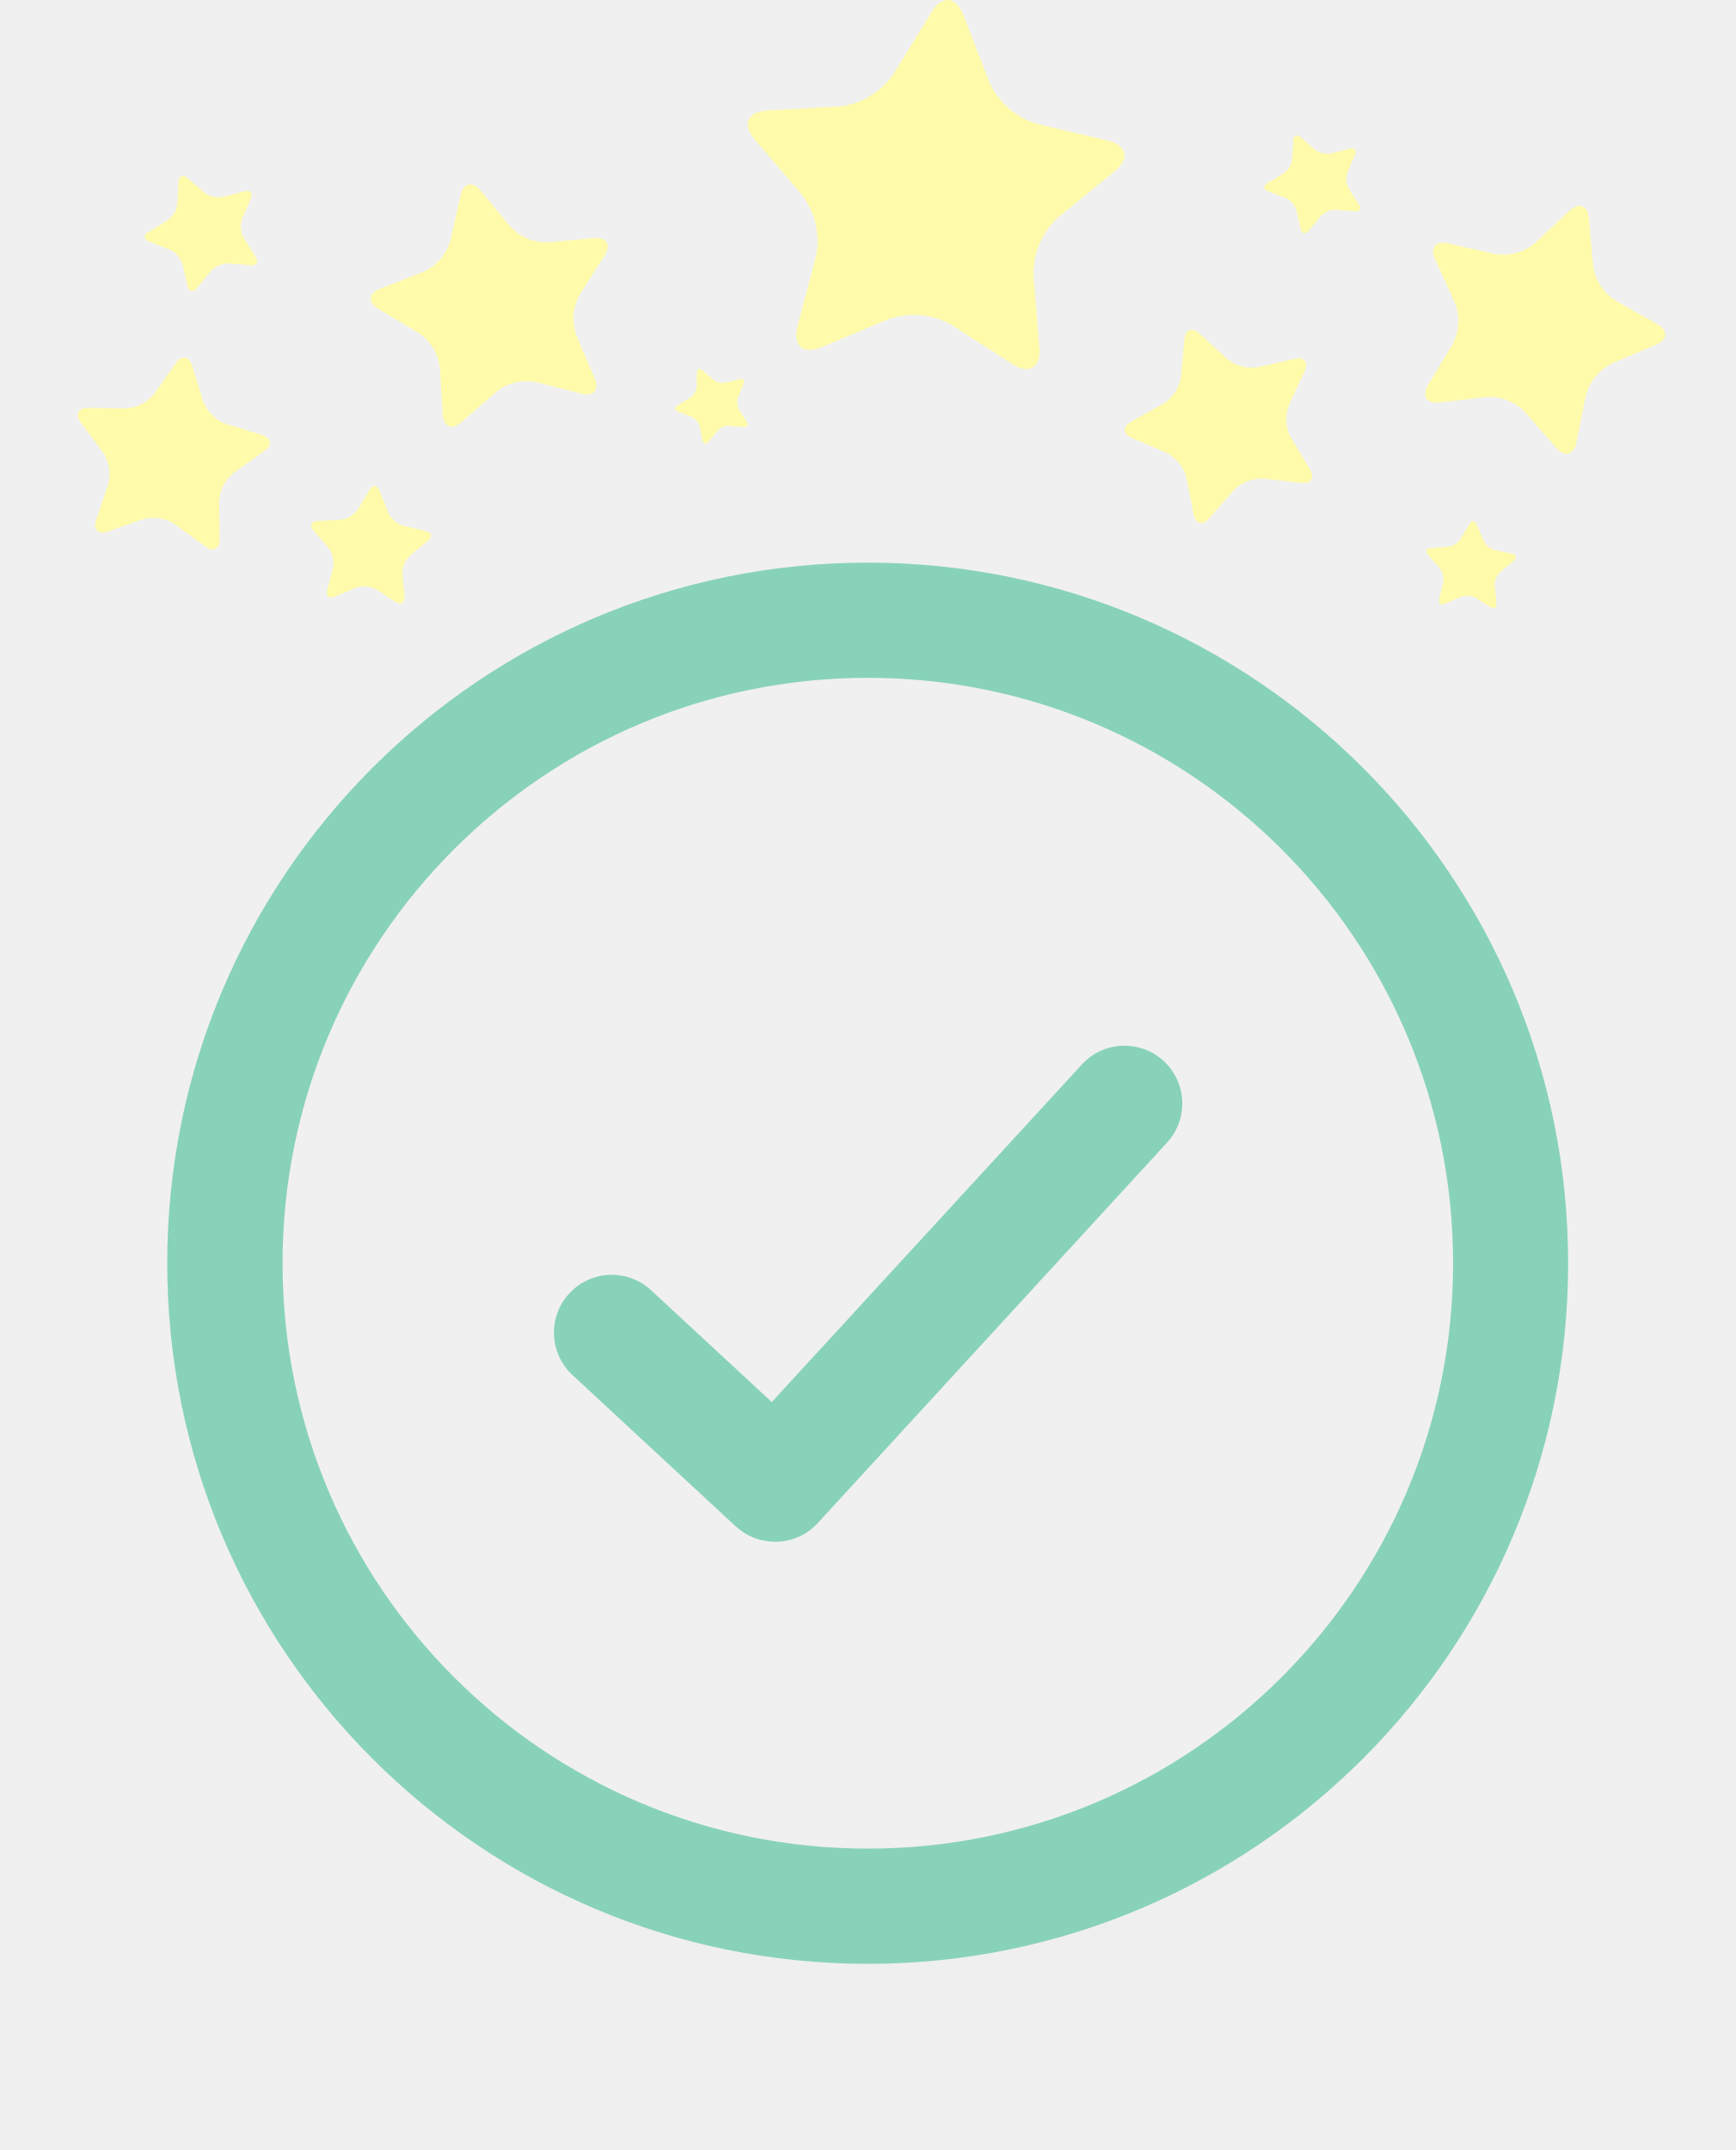
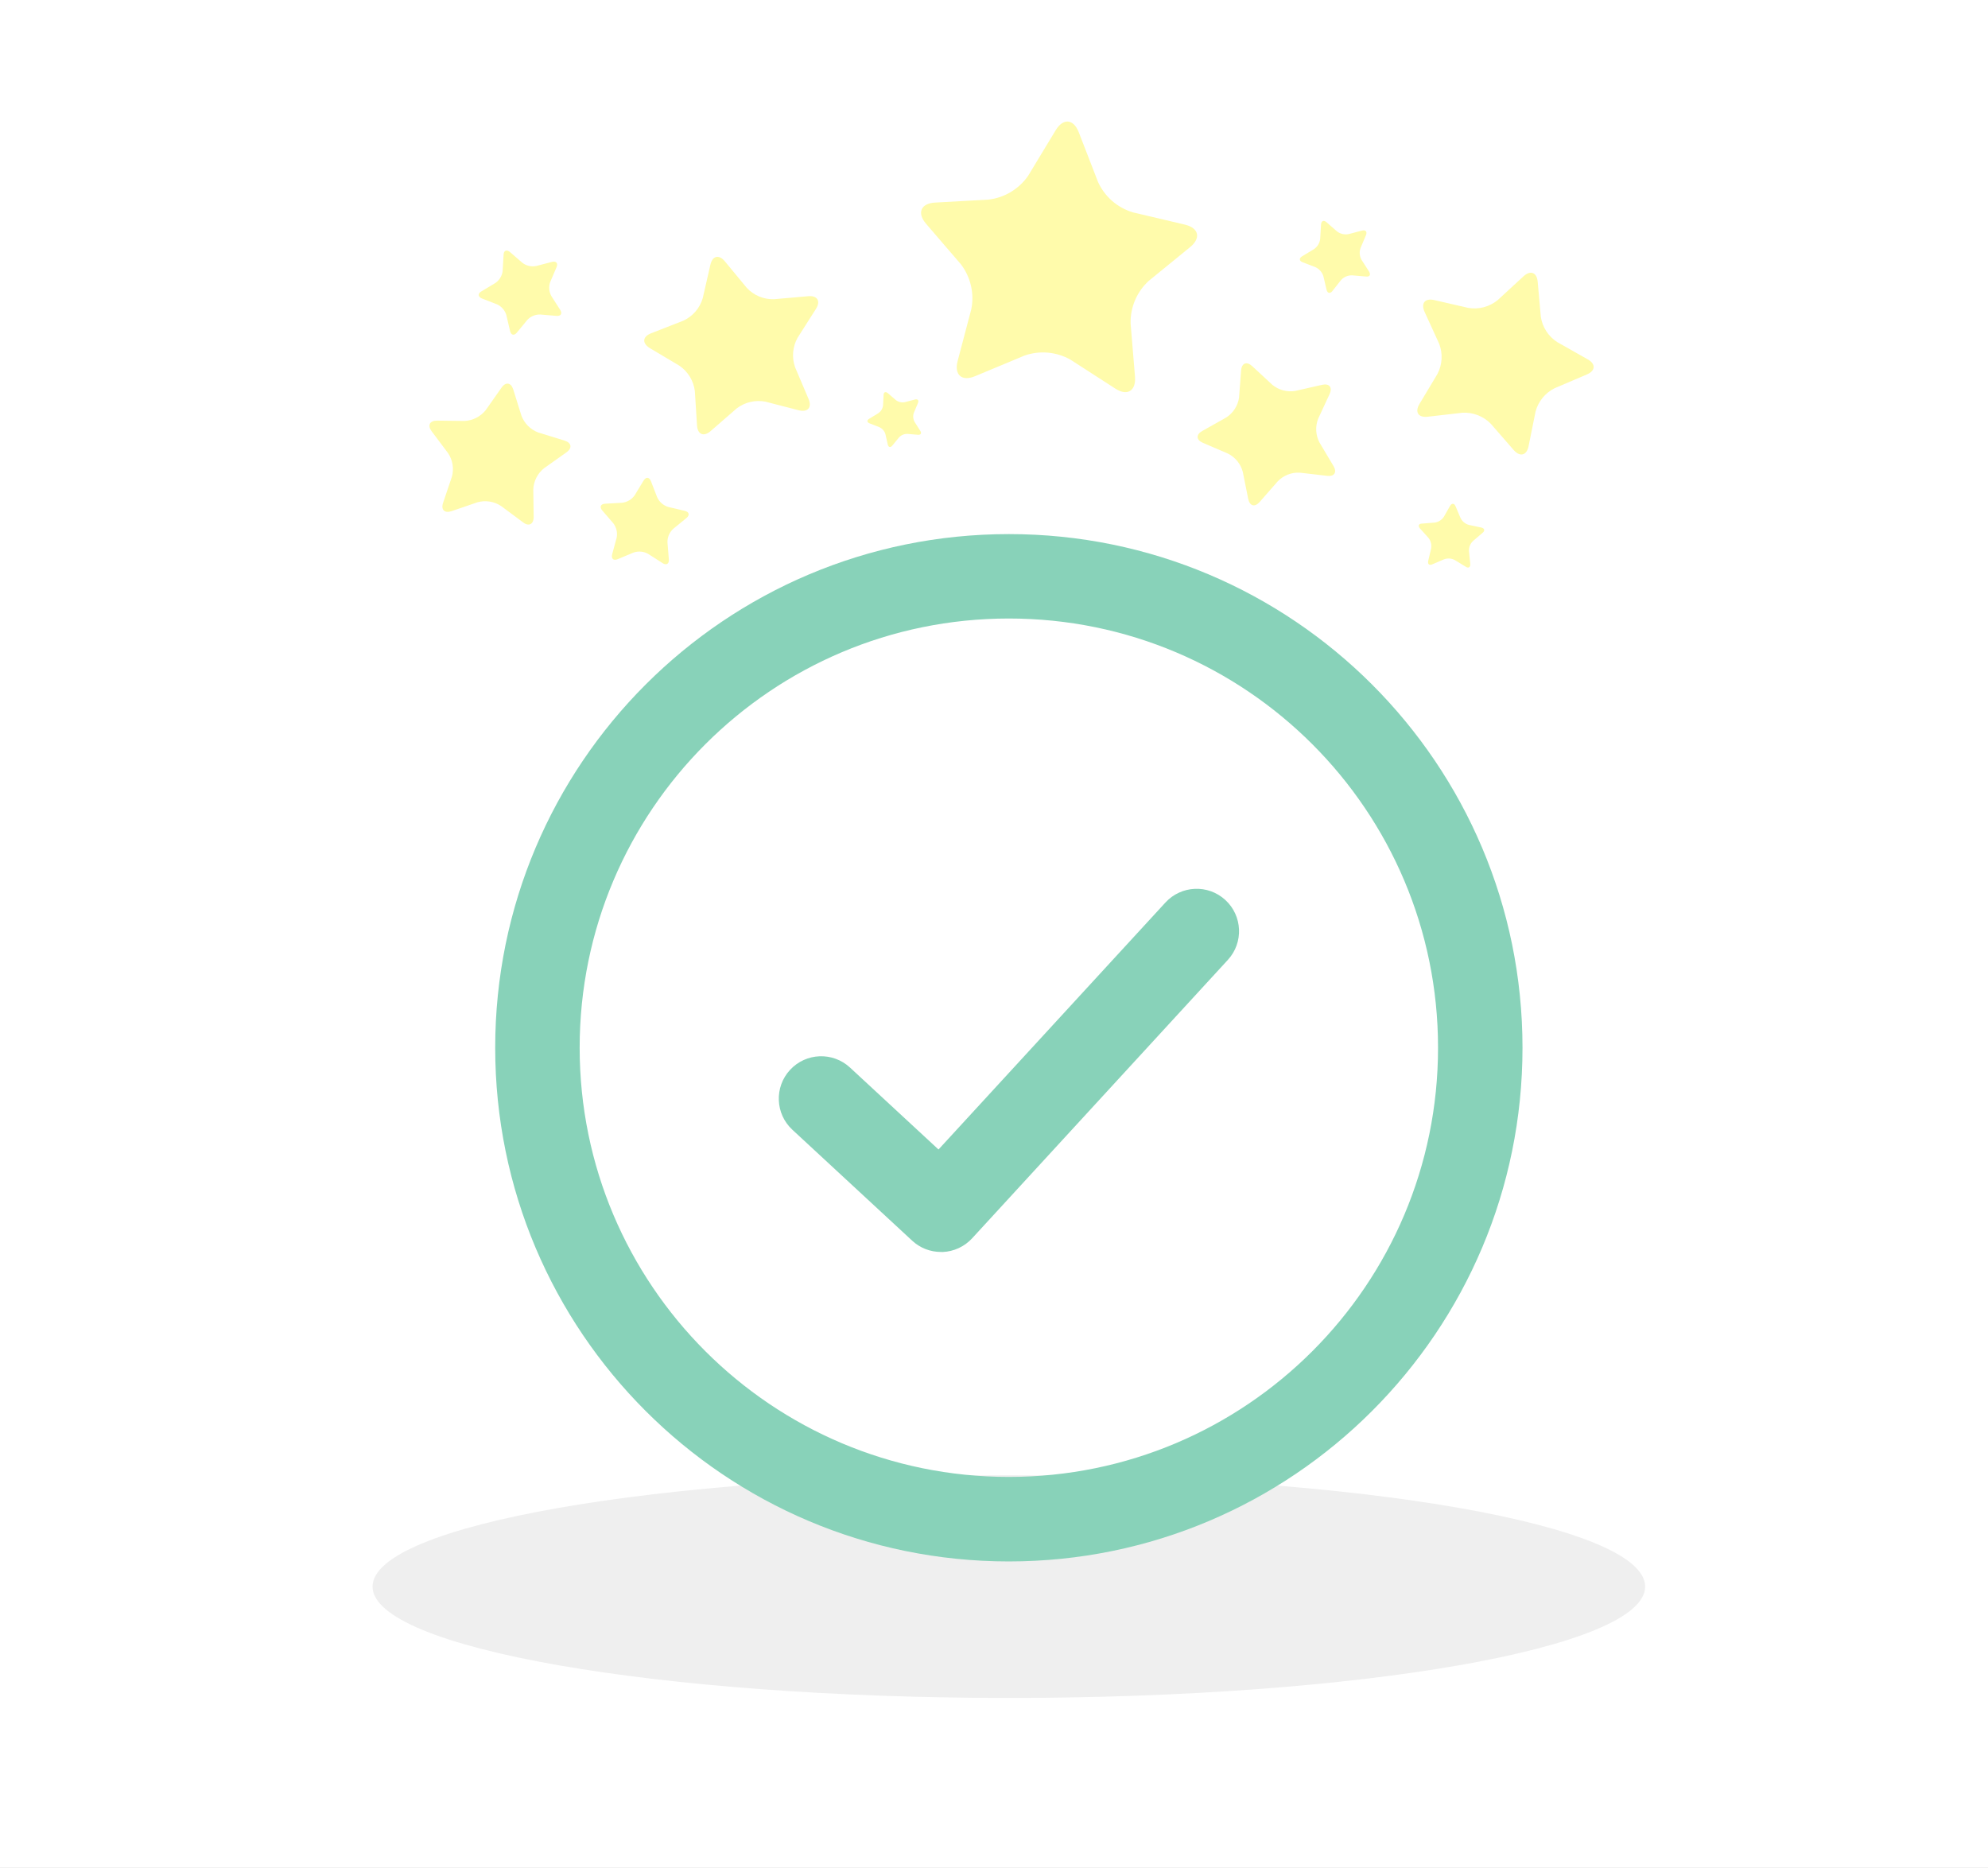
- <svg xmlns="http://www.w3.org/2000/svg" viewBox="0 0 257.96 319.53">
+ <svg xmlns="http://www.w3.org/2000/svg" viewBox="0 0 402.98 378.5">
  <defs>
-     <style>.cls-1{fill:#efefef;}.cls-2{fill:#88d2b9;}.cls-3{fill:#fffbab;}</style>
+     <style>.cls-1{fill:#fff;}.cls-2{fill:#efefef;}.cls-3{fill:#88d2b9;}.cls-4{fill:#fffbab;}</style>
  </defs>
  <g id="Layer_2" data-name="Layer 2">
    <g id="Layer_1-2" data-name="Layer 1">
-       <ellipse class="cls-1" cx="128.98" cy="296.96" rx="128.98" ry="22.57" />
-       <path class="cls-2" d="M115.21,229.13a8.62,8.62,0,0,1-5.84-2.28L85.1,204.36a8.59,8.59,0,1,1,11.68-12.61l17.94,16.62,46-50.06a8.59,8.59,0,1,1,12.65,11.62l-51.81,56.42a8.55,8.55,0,0,1-6,2.78Z" />
-       <path class="cls-2" d="M129,83.62A104.12,104.12,0,1,0,233.1,187.74,104.12,104.12,0,0,0,129,83.62Zm0,191.12a87,87,0,1,1,87-87A87,87,0,0,1,129,274.74Z" />
-       <path class="cls-3" d="M192.26,20.89c0-.76.55-1,1.12-.47l2.13,1.84a3,3,0,0,0,2.37.55l2.72-.71c.73-.19,1.09.23.8.92l-1.1,2.59a3,3,0,0,0,.21,2.43L202,30.41c.41.64.13,1.11-.63,1l-2.8-.24a3,3,0,0,0-2.24.95l-1.79,2.17c-.48.59-1,.46-1.19-.28l-.63-2.73a3,3,0,0,0-1.6-1.85l-2.61-1c-.71-.28-.76-.83-.11-1.22l2.41-1.45a2.92,2.92,0,0,0,1.26-2.08Z" />
-       <path class="cls-3" d="M26.55,27c.06-.88.65-1.13,1.32-.55l2.5,2.16a3.44,3.44,0,0,0,2.79.65l3.19-.83c.86-.23,1.28.26.94,1.08l-1.29,3a3.47,3.47,0,0,0,.25,2.85L38,38.21c.48.75.15,1.3-.74,1.22L34,39.15a3.48,3.48,0,0,0-2.63,1.11l-2.1,2.55c-.57.69-1.19.54-1.39-.32l-.75-3.22a3.45,3.45,0,0,0-1.88-2.16L22.17,35.9c-.83-.32-.88-1-.12-1.42l2.83-1.71a3.48,3.48,0,0,0,1.48-2.45Z" />
-       <path class="cls-3" d="M103.59,55.41c0-.57.42-.73.85-.36l1.62,1.41a2.3,2.3,0,0,0,1.81.42l2.08-.54c.55-.15.83.17.6.7l-.83,2a2.26,2.26,0,0,0,.16,1.85L111,62.67c.31.49.1.84-.48.8l-2.13-.19a2.27,2.27,0,0,0-1.72.72l-1.36,1.66c-.36.45-.77.35-.9-.21L104,63.36a2.22,2.22,0,0,0-1.21-1.4l-2-.79c-.53-.21-.57-.62-.07-.92l1.83-1.11a2.22,2.22,0,0,0,1-1.59Z" />
-       <path class="cls-3" d="M218.42,77.91c.34-.6.84-.57,1.11.07l1,2.36a2.65,2.65,0,0,0,1.7,1.42l2.51.53c.67.14.79.63.27,1.08L223,85a2.69,2.69,0,0,0-.82,2.06l.27,2.54c.07.69-.35,1-.94.6l-2.18-1.34a2.67,2.67,0,0,0-2.21-.14l-2.34,1c-.63.28-1,0-.86-.71l.6-2.49a2.65,2.65,0,0,0-.55-2.15l-1.71-1.9c-.46-.52-.27-1,.41-1l2.55-.2a2.69,2.69,0,0,0,1.88-1.19Z" />
-       <path class="cls-3" d="M12,62.78c-.9-1.2-.41-2.17,1.09-2.15l5.57.06a5.78,5.78,0,0,0,4.29-2.2l3.21-4.55c.86-1.22,1.93-1.06,2.38.37l1.66,5.31A5.8,5.8,0,0,0,33.59,63l5.32,1.64c1.44.45,1.61,1.52.38,2.39l-4.53,3.22a5.79,5.79,0,0,0-2.19,4.3l.08,5.56c0,1.5-.94,2-2.14,1.1L26,77.92a5.86,5.86,0,0,0-4.77-.75L16,79c-1.42.48-2.19-.28-1.71-1.7L16.08,72a5.83,5.83,0,0,0-.76-4.77Z" />
-       <path class="cls-3" d="M54.94,72.78c.48-.8,1.15-.74,1.49.13l1.25,3.21a3.57,3.57,0,0,0,2.25,2l3.36.8c.9.21,1.05.87.33,1.45L61,82.51a3.59,3.59,0,0,0-1.17,2.75l.28,3.44c.08.92-.5,1.27-1.28.77l-2.9-1.87a3.62,3.62,0,0,0-3-.26l-3.18,1.33c-.85.35-1.36-.09-1.12-1l.88-3.33a3.64,3.64,0,0,0-.67-2.91l-2.25-2.62c-.61-.7-.34-1.32.58-1.37l3.45-.19a3.58,3.58,0,0,0,2.56-1.54Z" />
-       <path class="cls-3" d="M68.48,29c.42-1.83,1.74-2.14,2.93-.7l4.43,5.36A7.28,7.28,0,0,0,81.4,36l6.92-.61c1.86-.17,2.57,1,1.56,2.57l-3.72,5.86a7.27,7.27,0,0,0-.49,6l2.72,6.39c.73,1.73-.15,2.75-2,2.29L79.7,56.79a7.3,7.3,0,0,0-5.87,1.38l-5.24,4.57c-1.41,1.23-2.66.7-2.78-1.16l-.43-6.94a7.29,7.29,0,0,0-3.13-5.15l-6-3.57c-1.61-1-1.49-2.31.25-3L63,40.37a7.3,7.3,0,0,0,3.93-4.57Z" />
-       <path class="cls-3" d="M138.5,1.75c1.51-2.49,3.61-2.3,4.67.42l3.91,10.08a11.32,11.32,0,0,0,7.08,6.16l10.52,2.49c2.84.67,3.31,2.72,1,4.56l-8.38,6.84a11.29,11.29,0,0,0-3.67,8.63l.88,10.78c.24,2.91-1.57,4-4,2.41l-9.09-5.85a11.34,11.34,0,0,0-9.35-.83l-10,4.17c-2.68,1.13-4.28-.26-3.53-3.08l2.76-10.46a11.3,11.3,0,0,0-2.11-9.14l-7-8.2c-1.9-2.21-1.08-4.15,1.83-4.31l10.8-.6a11.29,11.29,0,0,0,8-4.82Z" />
-       <path class="cls-3" d="M176.06,50.43c.13-1.49,1.14-1.87,2.24-.86l4.09,3.76A5.82,5.82,0,0,0,187,54.57l5.41-1.23c1.46-.34,2.14.51,1.51,1.86l-2.31,5a5.76,5.76,0,0,0,.26,4.8l2.84,4.77c.77,1.29.18,2.2-1.31,2l-5.51-.64a5.82,5.82,0,0,0-4.49,1.73l-3.66,4.18c-1,1.13-2,.85-2.32-.62L176.36,71a5.81,5.81,0,0,0-3-3.73l-5.1-2.19c-1.38-.58-1.44-1.67-.13-2.4L172.94,60a5.79,5.79,0,0,0,2.61-4Z" />
-       <path class="cls-3" d="M233.31,31.32c1.41-1.29,2.7-.79,2.87,1.11l.63,7.07a7.42,7.42,0,0,0,3.33,5.17l6.18,3.49c1.67.94,1.59,2.32-.17,3.07L239.63,54a7.42,7.42,0,0,0-3.89,4.76l-1.41,7c-.38,1.88-1.72,2.23-3,.79l-4.67-5.35A7.41,7.41,0,0,0,221,59l-7.05.81c-1.9.21-2.65-.95-1.67-2.59l3.65-6.09a7.44,7.44,0,0,0,.34-6.14l-2.95-6.45c-.79-1.74.08-2.81,1.94-2.38l6.92,1.58a7.4,7.4,0,0,0,5.94-1.57Z" />
+       <rect class="cls-1" width="402.98" height="378.5" />
+       <ellipse class="cls-2" cx="204.5" cy="321.6" rx="128.98" ry="22.57" />
+       <path class="cls-3" d="M190.74,253.77a8.55,8.55,0,0,1-5.84-2.29L160.62,229a8.59,8.59,0,0,1,11.68-12.61L190.24,233l46-50.06a8.59,8.59,0,1,1,12.66,11.62L197.06,251a8.62,8.62,0,0,1-6,2.78Z" />
+       <path class="cls-3" d="M204.5,108.26A104.12,104.12,0,1,0,308.62,212.37,104.11,104.11,0,0,0,204.5,108.26Zm0,191.11a87,87,0,1,1,87-87A87,87,0,0,1,204.5,299.37Z" />
+       <path class="cls-4" d="M267.78,45.53c.05-.76.55-1,1.12-.48L271,46.89a2.92,2.92,0,0,0,2.37.56l2.72-.71c.73-.19,1.09.22.8.92l-1.09,2.59a2.91,2.91,0,0,0,.2,2.43l1.52,2.37c.4.64.12,1.1-.63,1l-2.8-.24a2.94,2.94,0,0,0-2.25.95L270.08,59c-.48.58-1,.46-1.18-.28L268.26,56a3,3,0,0,0-1.6-1.84l-2.61-1c-.71-.27-.75-.82-.1-1.21l2.4-1.45a2.92,2.92,0,0,0,1.26-2.09Z" />
+       <path class="cls-4" d="M102.08,51.66c0-.89.64-1.14,1.32-.55l2.49,2.16a3.49,3.49,0,0,0,2.79.65l3.19-.83c.87-.23,1.29.26.94,1.08l-1.28,3a3.43,3.43,0,0,0,.24,2.85l1.78,2.78c.48.75.14,1.31-.74,1.23l-3.29-.28a3.42,3.42,0,0,0-2.64,1.11l-2.1,2.55c-.56.69-1.19.54-1.39-.32l-.75-3.22a3.48,3.48,0,0,0-1.87-2.17l-3.08-1.2c-.82-.33-.88-1-.12-1.43l2.83-1.7A3.45,3.45,0,0,0,101.88,55Z" />
+       <path class="cls-4" d="M179.11,80.05c0-.57.42-.74.86-.36l1.62,1.4a2.25,2.25,0,0,0,1.81.43l2.07-.54c.56-.15.83.17.61.7l-.84,2a2.26,2.26,0,0,0,.16,1.85l1.15,1.81c.32.48.1.84-.48.79l-2.13-.18a2.24,2.24,0,0,0-1.71.72l-1.36,1.66c-.37.44-.78.35-.91-.21L179.48,88a2.25,2.25,0,0,0-1.22-1.41l-2-.78c-.54-.21-.58-.63-.08-.92L178,83.78a2.2,2.2,0,0,0,1-1.59Z" />
+       <path class="cls-4" d="M293.94,102.54c.35-.59.85-.56,1.11.08l1,2.36a2.67,2.67,0,0,0,1.71,1.42l2.5.53c.67.14.8.63.27,1.07l-1.94,1.66a2.64,2.64,0,0,0-.82,2.07l.26,2.54c.07.69-.35,1-.94.59l-2.18-1.33a2.67,2.67,0,0,0-2.21-.15l-2.34,1c-.63.28-1,0-.85-.71l.59-2.49a2.69,2.69,0,0,0-.54-2.15l-1.71-1.9c-.47-.51-.28-1,.41-1l2.55-.2a2.64,2.64,0,0,0,1.87-1.18Z" />
+       <path class="cls-4" d="M87.5,87.42c-.9-1.2-.4-2.17,1.1-2.16l5.56.07a5.89,5.89,0,0,0,4.3-2.2l3.2-4.55c.86-1.23,1.93-1.06,2.38.37l1.66,5.31a5.84,5.84,0,0,0,3.42,3.41l5.32,1.64c1.43.44,1.6,1.51.38,2.38l-4.54,3.22a5.82,5.82,0,0,0-2.18,4.31l.08,5.56c0,1.5-1,2-2.15,1.1l-4.47-3.32a5.82,5.82,0,0,0-4.77-.75l-5.26,1.8c-1.42.48-2.19-.28-1.71-1.7l1.78-5.27a5.83,5.83,0,0,0-.76-4.77Z" />
+       <path class="cls-4" d="M130.46,97.41c.49-.79,1.16-.73,1.49.13l1.25,3.22a3.61,3.61,0,0,0,2.26,2l3.35.79c.9.22,1.05.87.33,1.46l-2.67,2.18a3.61,3.61,0,0,0-1.17,2.75l.28,3.44c.08.92-.5,1.27-1.28.76l-2.9-1.86a3.6,3.6,0,0,0-3-.27l-3.18,1.33c-.86.36-1.37-.08-1.13-1L125,109a3.64,3.64,0,0,0-.67-2.92l-2.25-2.61c-.6-.7-.34-1.32.59-1.37l3.44-.19a3.63,3.63,0,0,0,2.56-1.54Z" />
+       <path class="cls-4" d="M144,53.66c.42-1.82,1.73-2.13,2.93-.69l4.43,5.36a7.24,7.24,0,0,0,5.55,2.32l6.92-.61c1.87-.17,2.57,1,1.57,2.57l-3.73,5.86a7.29,7.29,0,0,0-.49,6l2.72,6.4c.73,1.72-.15,2.75-2,2.29l-6.73-1.74a7.31,7.31,0,0,0-5.87,1.39l-5.24,4.56c-1.41,1.23-2.66.71-2.77-1.16l-.44-6.94a7.29,7.29,0,0,0-3.13-5.14l-6-3.57c-1.6-1-1.49-2.32.25-3L138.52,65a7.25,7.25,0,0,0,3.93-4.56Z" />
+       <path class="cls-4" d="M214,26.39c1.51-2.49,3.61-2.3,4.67.41l3.91,10.09a11.32,11.32,0,0,0,7.08,6.16l10.52,2.48c2.84.67,3.31,2.73,1.05,4.57l-8.37,6.83a11.33,11.33,0,0,0-3.68,8.63l.89,10.79c.23,2.9-1.58,4-4,2.41L217,72.91a11.32,11.32,0,0,0-9.34-.83l-10,4.17c-2.69,1.13-4.28-.26-3.54-3.08l2.76-10.46a11.33,11.33,0,0,0-2.1-9.14l-7.05-8.2c-1.9-2.21-1.08-4.15,1.83-4.31l10.8-.6a11.37,11.37,0,0,0,8.05-4.83Z" />
+       <path class="cls-4" d="M251.58,75.07c.13-1.49,1.14-1.88,2.24-.86L257.91,78a5.82,5.82,0,0,0,4.65,1.24L268,78c1.46-.33,2.14.51,1.52,1.87l-2.32,5a5.82,5.82,0,0,0,.26,4.81l2.84,4.77c.77,1.29.18,2.19-1.3,2l-5.52-.64A5.78,5.78,0,0,0,259,97.57l-3.66,4.18c-1,1.12-2,.84-2.32-.62l-1.09-5.45a5.8,5.8,0,0,0-3-3.73l-5.1-2.19c-1.37-.59-1.43-1.67-.13-2.4l4.84-2.72a5.83,5.83,0,0,0,2.62-4Z" />
+       <path class="cls-4" d="M308.83,56c1.41-1.29,2.7-.79,2.87,1.11l.63,7.07a7.42,7.42,0,0,0,3.34,5.17l6.17,3.49c1.67.93,1.59,2.32-.17,3.06l-6.52,2.78a7.44,7.44,0,0,0-3.89,4.77l-1.41,7c-.38,1.87-1.72,2.23-3,.79l-4.66-5.35a7.47,7.47,0,0,0-5.74-2.23l-7.05.81c-1.9.22-2.65-.94-1.67-2.58l3.65-6.09a7.41,7.41,0,0,0,.34-6.14l-2.95-6.45c-.79-1.74.08-2.82,1.95-2.39l6.91,1.59a7.43,7.43,0,0,0,5.95-1.57Z" />
    </g>
  </g>
</svg>
